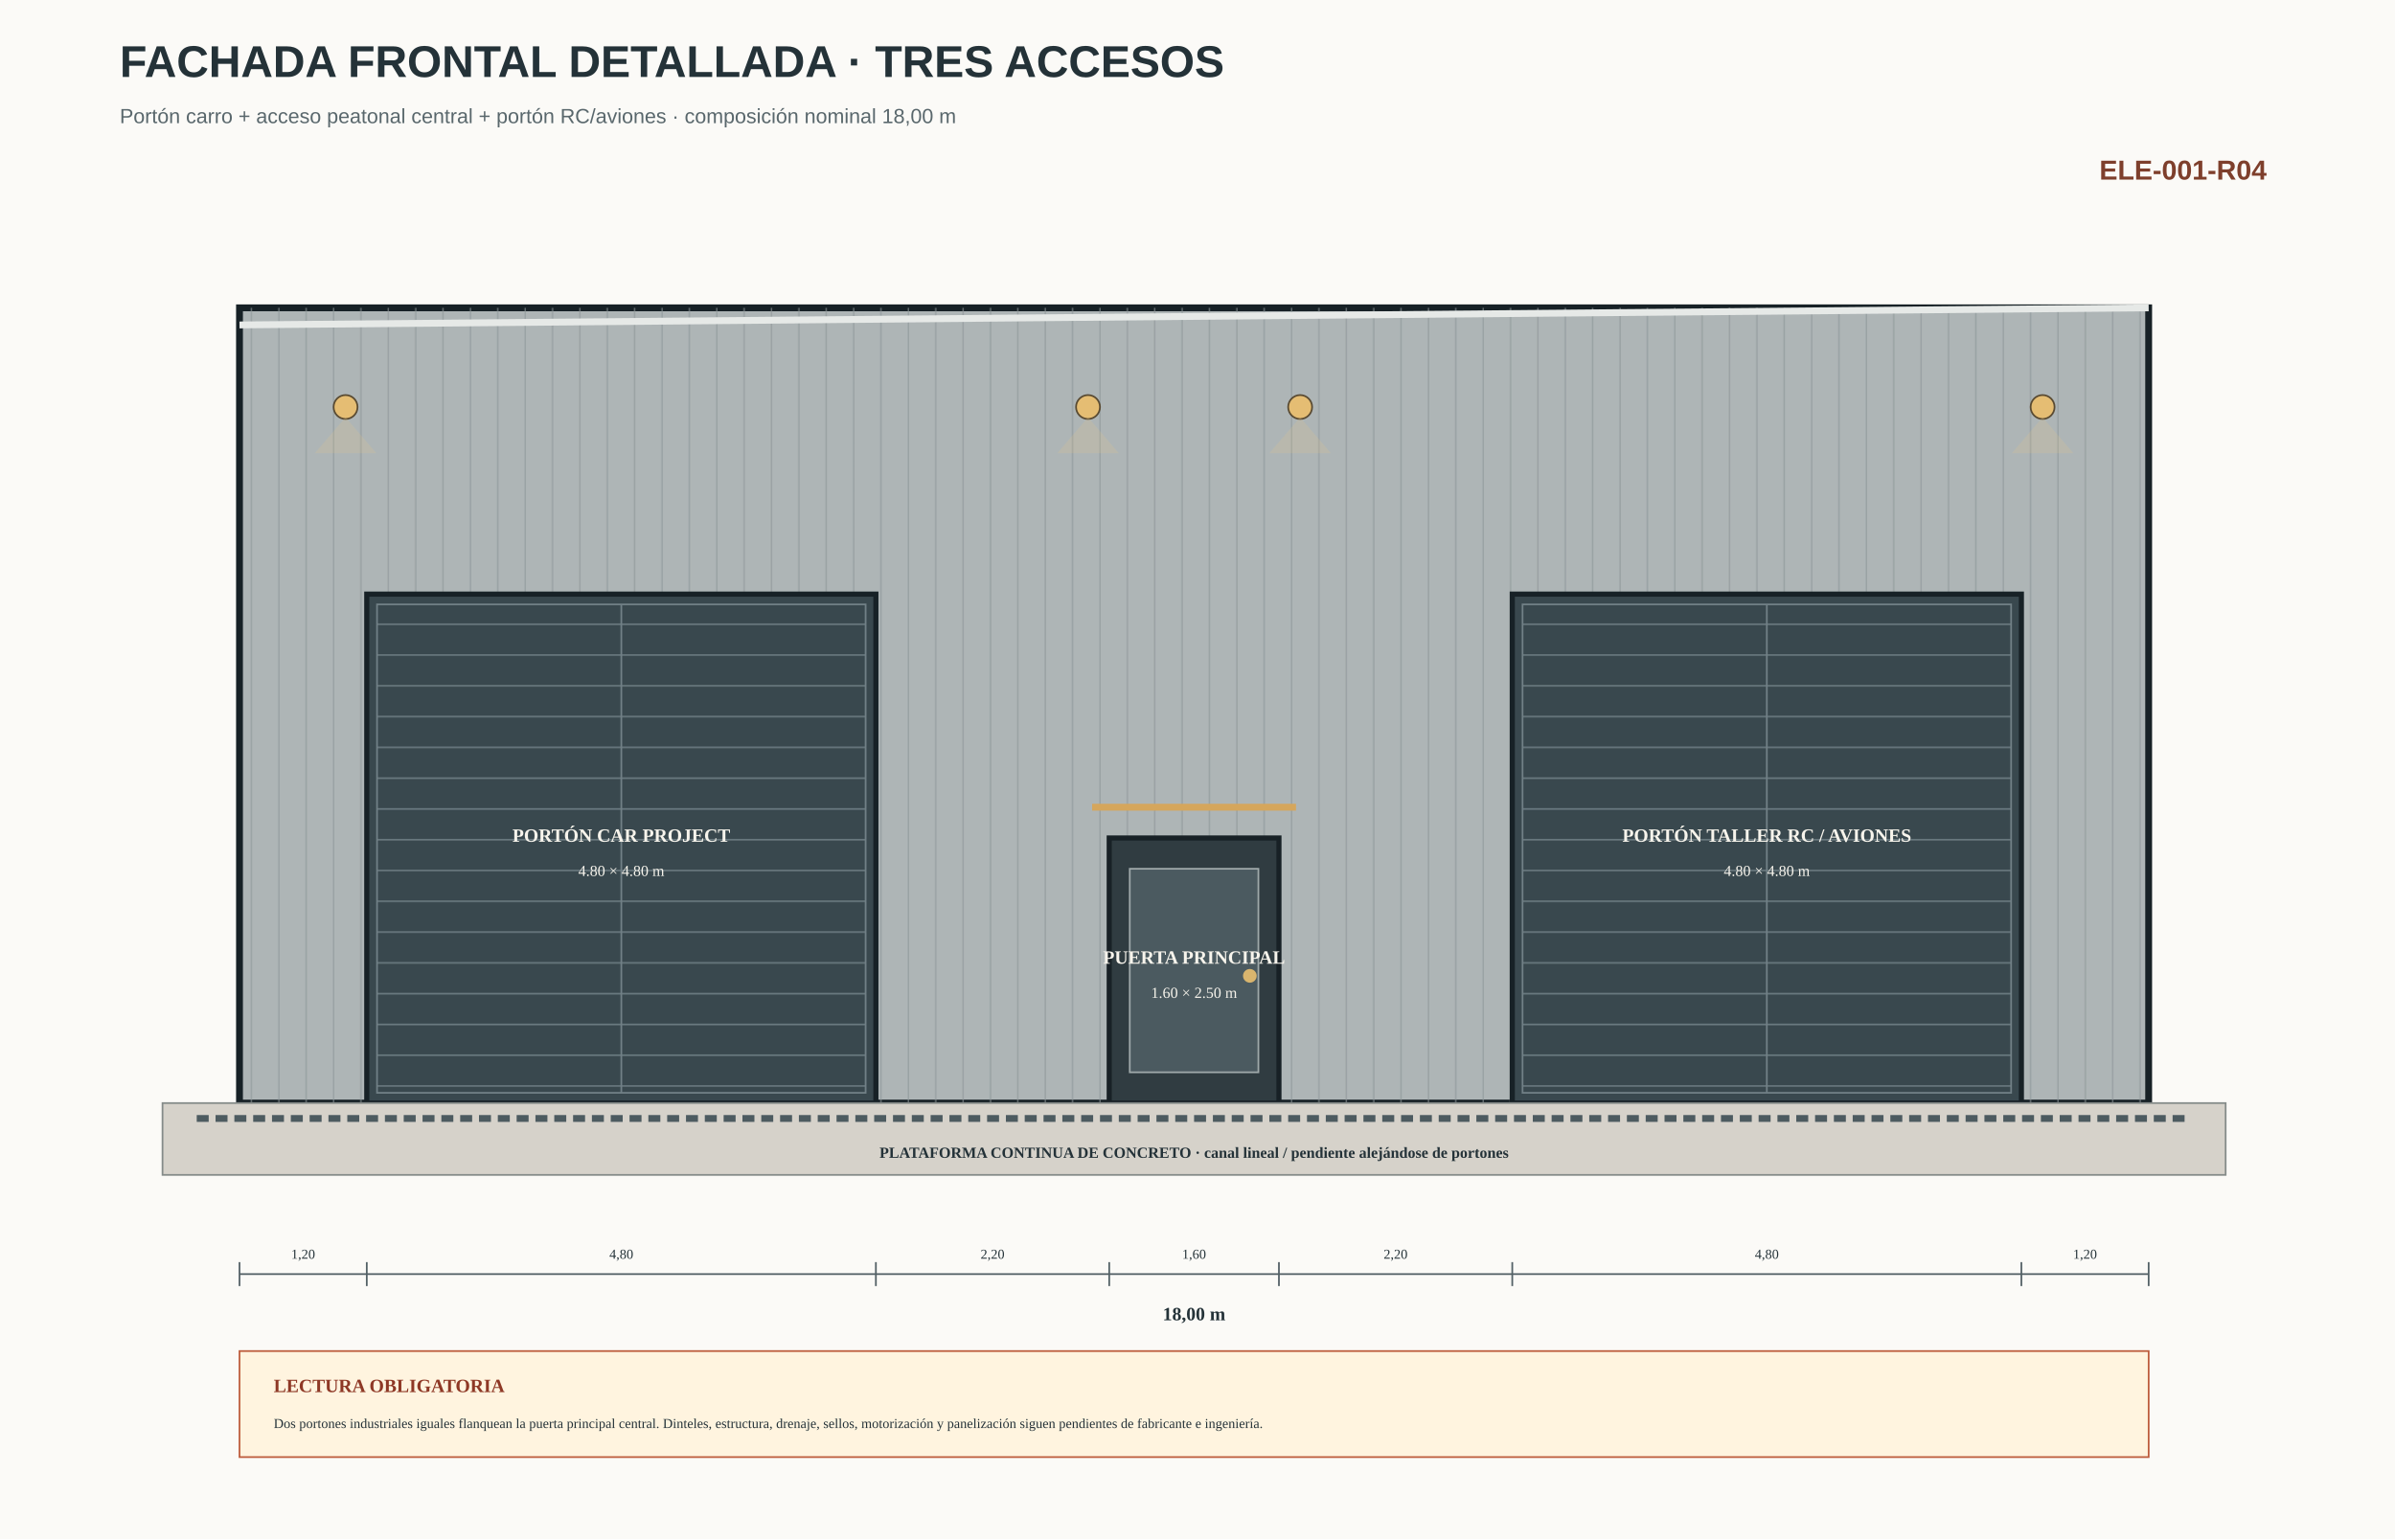
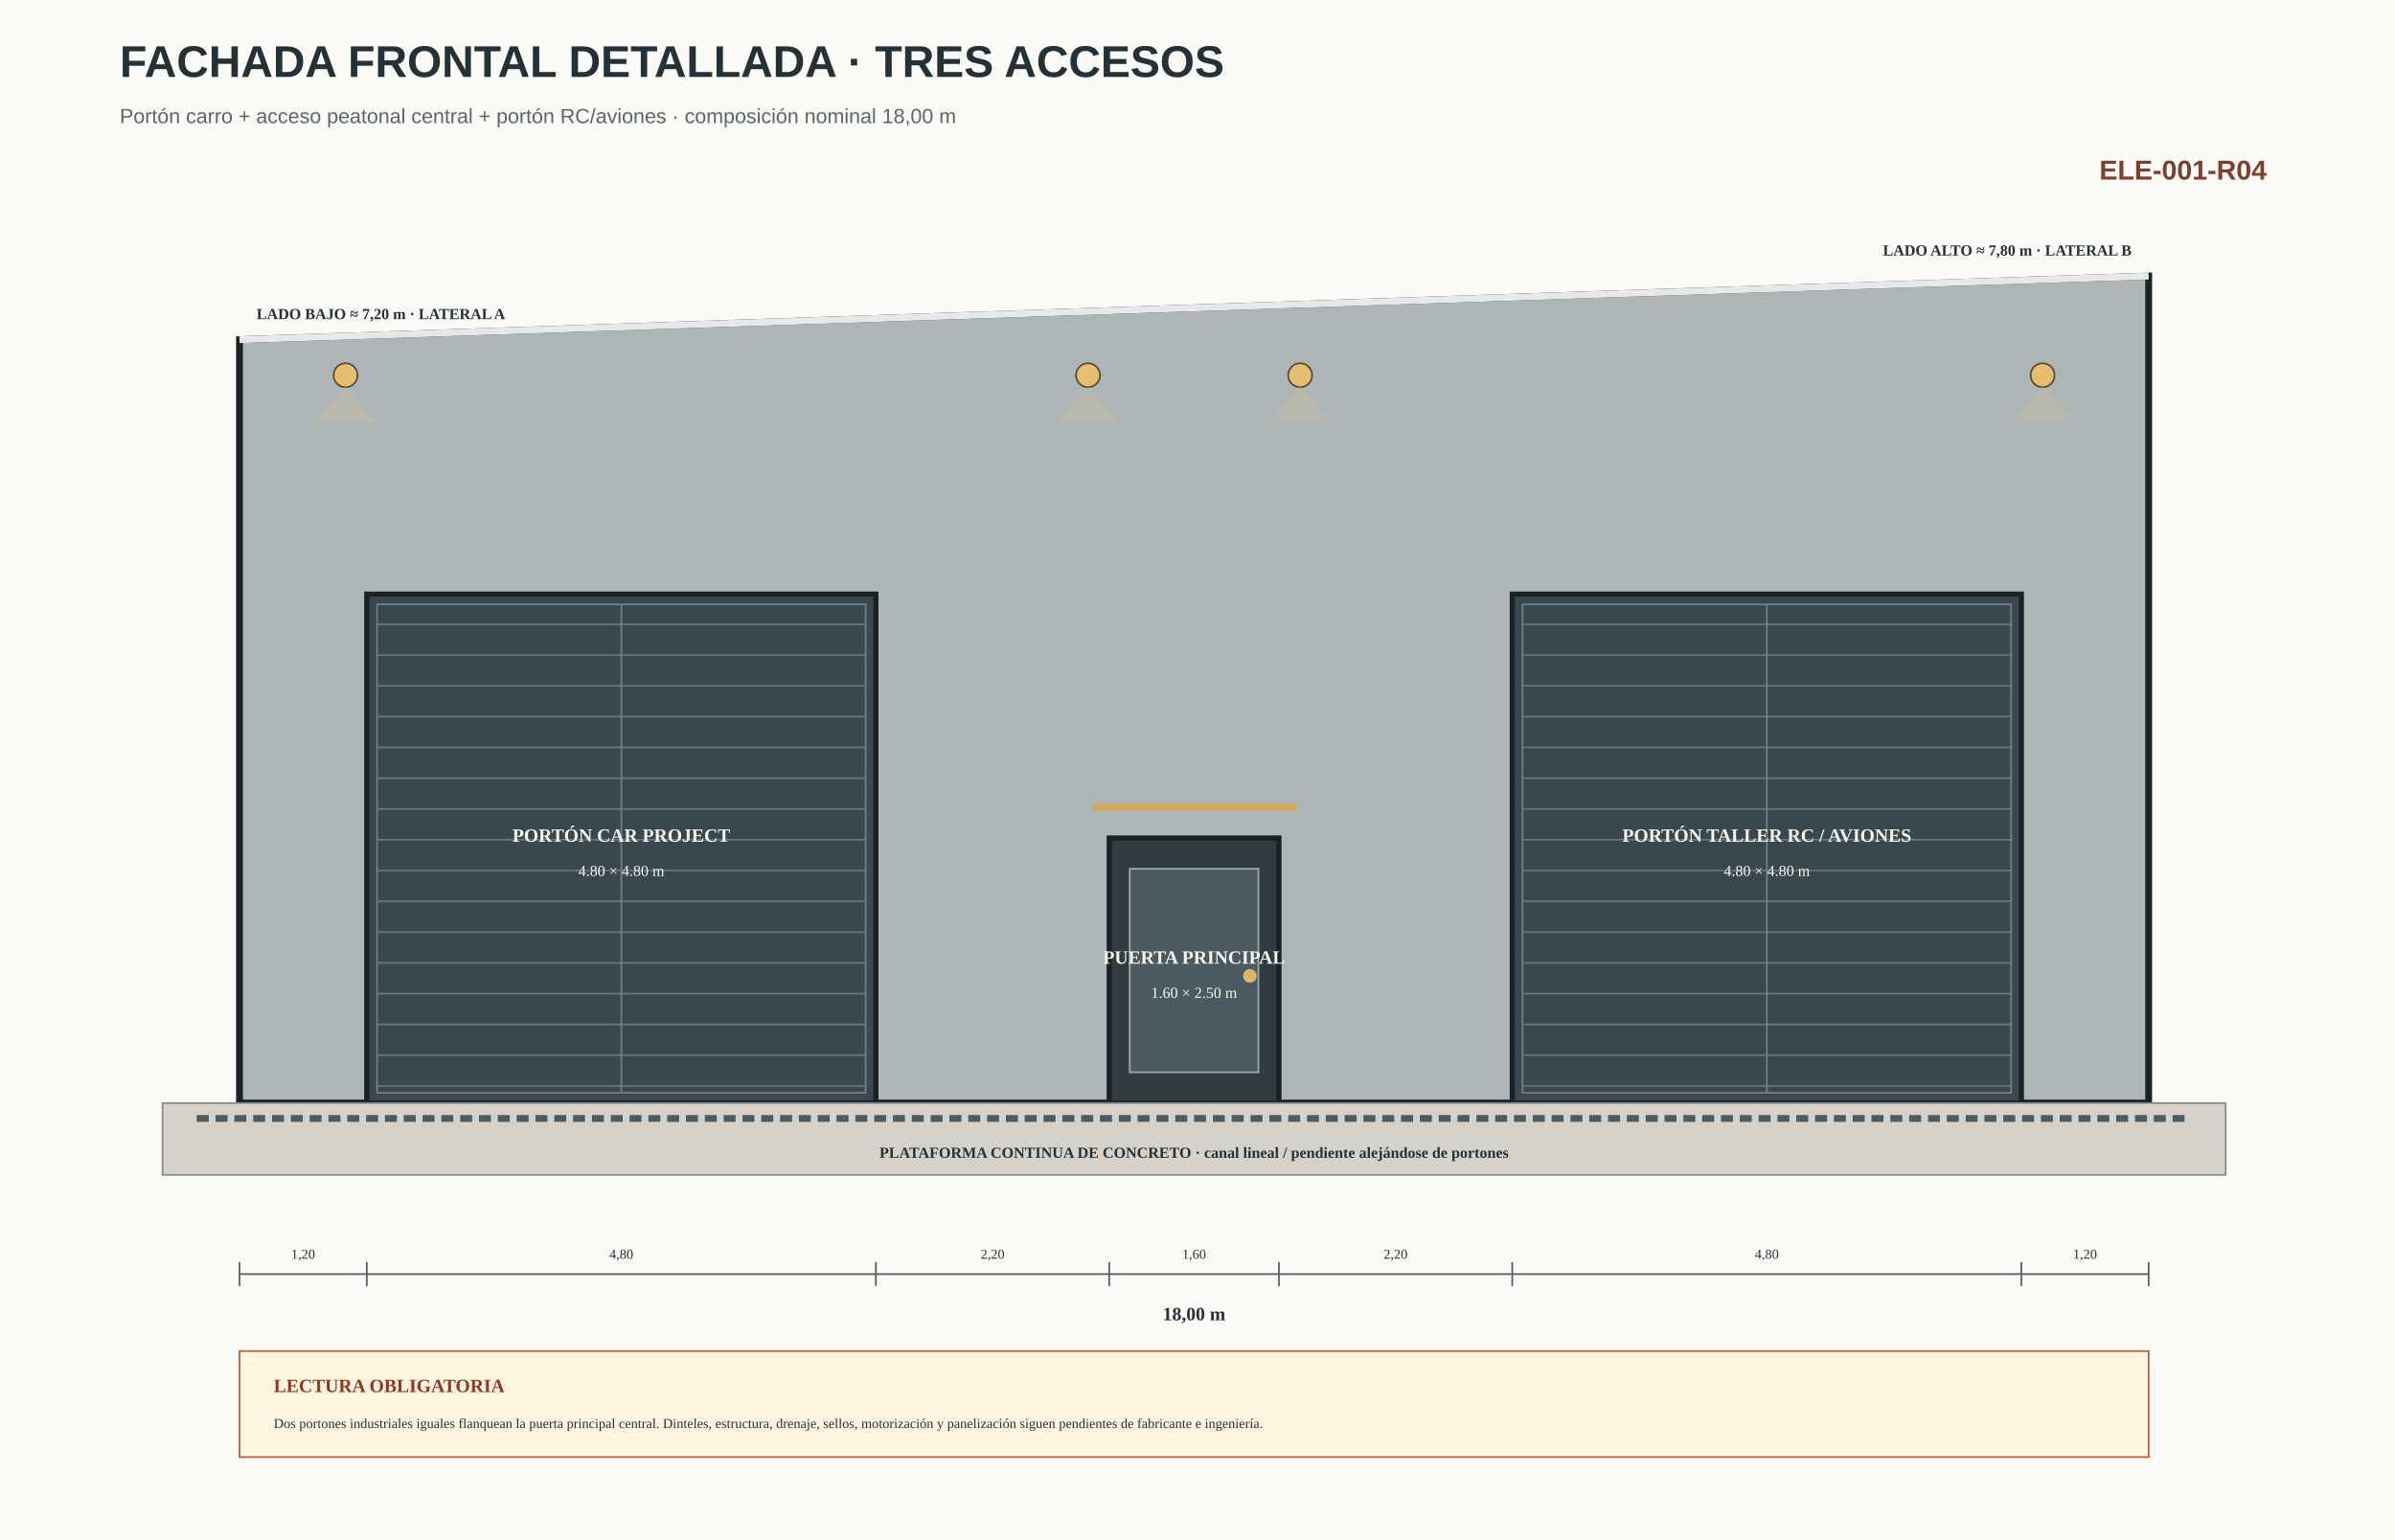
<svg xmlns="http://www.w3.org/2000/svg" width="1400" height="900" viewBox="0 0 1400 900">
  <rect width="1400" height="900" fill="#fbfaf7" />
  <g font-family="Arial">
    <text x="70" y="45" font-size="26" text-anchor="start" font-weight="700" fill="#243238">FACHADA FRONTAL DETALLADA · TRES ACCESOS</text>
    <text x="70" y="72" font-size="12" text-anchor="start" font-weight="400" fill="#59676c">Portón carro + acceso peatonal central + portón RC/aviones · composición nominal 18,00 m</text>
    <text x="1325" y="105" font-size="16" text-anchor="end" font-weight="700" fill="#7e3f2c">ELE-001-R04</text>
  </g>
  <defs>
    <pattern id="metal" width="16" height="16" patternUnits="userSpaceOnUse">
      <line x1="3" y1="0" x2="3" y2="16" stroke="#8e9799" stroke-width=".8" />
    </pattern>
    <pattern id="doorpanel" width="18" height="18" patternUnits="userSpaceOnUse">
      <line x1="0" y1="5" x2="18" y2="5" stroke="#65747a" stroke-width="1" />
    </pattern>
  </defs>
-   <rect x="140" y="180.0" width="1116" height="465.0" fill="#aeb5b6" stroke="#172126" stroke-width="4" />
-   <rect x="140" y="180.0" width="1116" height="465.0" fill="url(#metal)" stroke="none" opacity=".65" />
-   <line x1="140" y1="190.0" x2="1256" y2="180.0" stroke="#e6e9e7" stroke-width="4" />
+   <polygon points="140,645 140,198.6 1256,161.4 1256,645" fill="#aeb5b6" stroke="#172126" stroke-width="4" />
+   <line x1="140" y1="198.6" x2="1256" y2="161.4" stroke="#e6e9e7" stroke-width="4" />
+   <text x="150" y="186.6" font-size="9" text-anchor="start" font-weight="700" fill="#243238">LADO BAJO ≈ 7,20 m · LATERAL A</text>
+   <text x="1246" y="149.4" font-size="9" text-anchor="end" font-weight="700" fill="#243238">LADO ALTO ≈ 7,80 m · LATERAL B</text>
  <rect x="214.4" y="347.4" width="297.6" height="297.6" fill="#39484e" stroke="#172126" stroke-width="3" />
  <rect x="220.4" y="353.4" width="285.6" height="285.6" fill="url(#doorpanel)" stroke="#718086" stroke-width="1" />
  <line x1="363.2" y1="353.4" x2="363.2" y2="639" stroke="#718086" stroke-width="1" />
  <text x="363.2" y="492.2" font-size="11" text-anchor="middle" font-weight="700" fill="#f7f4ec">PORTÓN CAR PROJECT</text>
  <text x="363.2" y="512.2" font-size="9" text-anchor="middle" font-weight="400" fill="#f7f4ec">4.80 × 4.80 m</text>
  <rect x="648.4" y="490.0" width="99.2" height="155.0" fill="#303c41" stroke="#182126" stroke-width="3" />
  <rect x="660.4" y="508.0" width="75.2" height="119.0" fill="#4b5a60" stroke="#9fa9aa" stroke-width="1" />
  <circle cx="730.6" cy="570.6" r="4" fill="#d9b56e" />
  <line x1="638.4" y1="472.0" x2="757.6" y2="472.0" stroke="#d5a65c" stroke-width="4" />
  <text x="698.0" y="563.5" font-size="11" text-anchor="middle" font-weight="700" fill="#f7f4ec">PUERTA PRINCIPAL</text>
  <text x="698.0" y="583.5" font-size="9" text-anchor="middle" font-weight="400" fill="#f7f4ec">1.60 × 2.50 m</text>
  <rect x="884.0" y="347.4" width="297.6" height="297.6" fill="#39484e" stroke="#172126" stroke-width="3" />
  <rect x="890.0" y="353.4" width="285.6" height="285.6" fill="url(#doorpanel)" stroke="#718086" stroke-width="1" />
  <line x1="1032.8" y1="353.4" x2="1032.8" y2="639" stroke="#718086" stroke-width="1" />
  <text x="1032.8" y="492.2" font-size="11" text-anchor="middle" font-weight="700" fill="#f7f4ec">PORTÓN TALLER RC / AVIONES</text>
  <text x="1032.8" y="512.2" font-size="9" text-anchor="middle" font-weight="400" fill="#f7f4ec">4.80 × 4.80 m</text>
  <rect x="95" y="645" width="1206" height="42" fill="#d6d2ca" stroke="#858b89" stroke-width="1" />
  <line x1="115" y1="654" x2="1281" y2="654" stroke="#4d5b60" stroke-width="4" stroke-dasharray="7 4" />
  <text x="698.0" y="677" font-size="9" text-anchor="middle" font-weight="700" fill="#243238">PLATAFORMA CONTINUA DE CONCRETO · canal lineal / pendiente alejándose de portones</text>
-   <circle cx="202.0" cy="238.0" r="7" fill="#e5bd73" stroke="#594a32" />
-   <path d="M 184.0 265.0 L 202.0 244.0 L 220.0 265.0" fill="#e7c985" opacity=".18" />
-   <circle cx="636.0" cy="238.0" r="7" fill="#e5bd73" stroke="#594a32" />
-   <path d="M 618.0 265.0 L 636.0 244.0 L 654.0 265.0" fill="#e7c985" opacity=".18" />
-   <circle cx="760.0" cy="238.0" r="7" fill="#e5bd73" stroke="#594a32" />
-   <path d="M 742.0 265.0 L 760.0 244.0 L 778.0 265.0" fill="#e7c985" opacity=".18" />
-   <circle cx="1194.0" cy="238.0" r="7" fill="#e5bd73" stroke="#594a32" />
-   <path d="M 1176.0 265.0 L 1194.0 244.0 L 1212.0 265.0" fill="#e7c985" opacity=".18" />
+   <circle cx="202.0" cy="219.4" r="7" fill="#e5bd73" stroke="#594a32" />
+   <path d="M 184.0 246.4 L 202.0 225.4 L 220.0 246.4" fill="#e7c985" opacity=".18" />
+   <circle cx="636.0" cy="219.4" r="7" fill="#e5bd73" stroke="#594a32" />
+   <path d="M 618.0 246.4 L 636.0 225.4 L 654.0 246.4" fill="#e7c985" opacity=".18" />
+   <circle cx="760.0" cy="219.4" r="7" fill="#e5bd73" stroke="#594a32" />
+   <path d="M 742.0 246.4 L 760.0 225.4 L 778.0 246.4" fill="#e7c985" opacity=".18" />
+   <circle cx="1194.0" cy="219.4" r="7" fill="#e5bd73" stroke="#594a32" />
+   <path d="M 1176.0 246.4 L 1194.0 225.4 L 1212.0 246.4" fill="#e7c985" opacity=".18" />
  <line x1="140" y1="745" x2="1256" y2="745" stroke="#536166" />
  <line x1="140" y1="738" x2="140" y2="752" stroke="#536166" />
  <text x="177.2" y="736" font-size="8" text-anchor="middle" font-weight="400" fill="#243238">1,20</text>
  <line x1="214.4" y1="738" x2="214.4" y2="752" stroke="#536166" />
  <text x="363.2" y="736" font-size="8" text-anchor="middle" font-weight="400" fill="#243238">4,80</text>
  <line x1="512.0" y1="738" x2="512.0" y2="752" stroke="#536166" />
  <text x="580.2" y="736" font-size="8" text-anchor="middle" font-weight="400" fill="#243238">2,20</text>
  <line x1="648.4" y1="738" x2="648.4" y2="752" stroke="#536166" />
  <text x="698.0" y="736" font-size="8" text-anchor="middle" font-weight="400" fill="#243238">1,60</text>
  <line x1="747.6" y1="738" x2="747.6" y2="752" stroke="#536166" />
  <text x="815.8" y="736" font-size="8" text-anchor="middle" font-weight="400" fill="#243238">2,20</text>
  <line x1="884.0" y1="738" x2="884.0" y2="752" stroke="#536166" />
  <text x="1032.8" y="736" font-size="8" text-anchor="middle" font-weight="400" fill="#243238">4,80</text>
  <line x1="1181.6" y1="738" x2="1181.6" y2="752" stroke="#536166" />
  <text x="1218.8" y="736" font-size="8" text-anchor="middle" font-weight="400" fill="#243238">1,20</text>
  <line x1="1256" y1="738" x2="1256" y2="752" stroke="#536166" />
  <text x="698.0" y="772" font-size="11" text-anchor="middle" font-weight="700" fill="#243238">18,00 m</text>
  <rect x="140" y="790" width="1116" height="62" fill="#fff4df" stroke="#bd5c3c" />
  <text x="160" y="814" font-size="11" text-anchor="start" font-weight="700" fill="#8e3825">LECTURA OBLIGATORIA</text>
  <text x="160" y="835" font-size="8" text-anchor="start" font-weight="400" fill="#243238">Dos portones industriales iguales flanquean la puerta principal central. Dinteles, estructura, drenaje, sellos, motorización y panelización siguen pendientes de fabricante e ingeniería.</text>
</svg>
